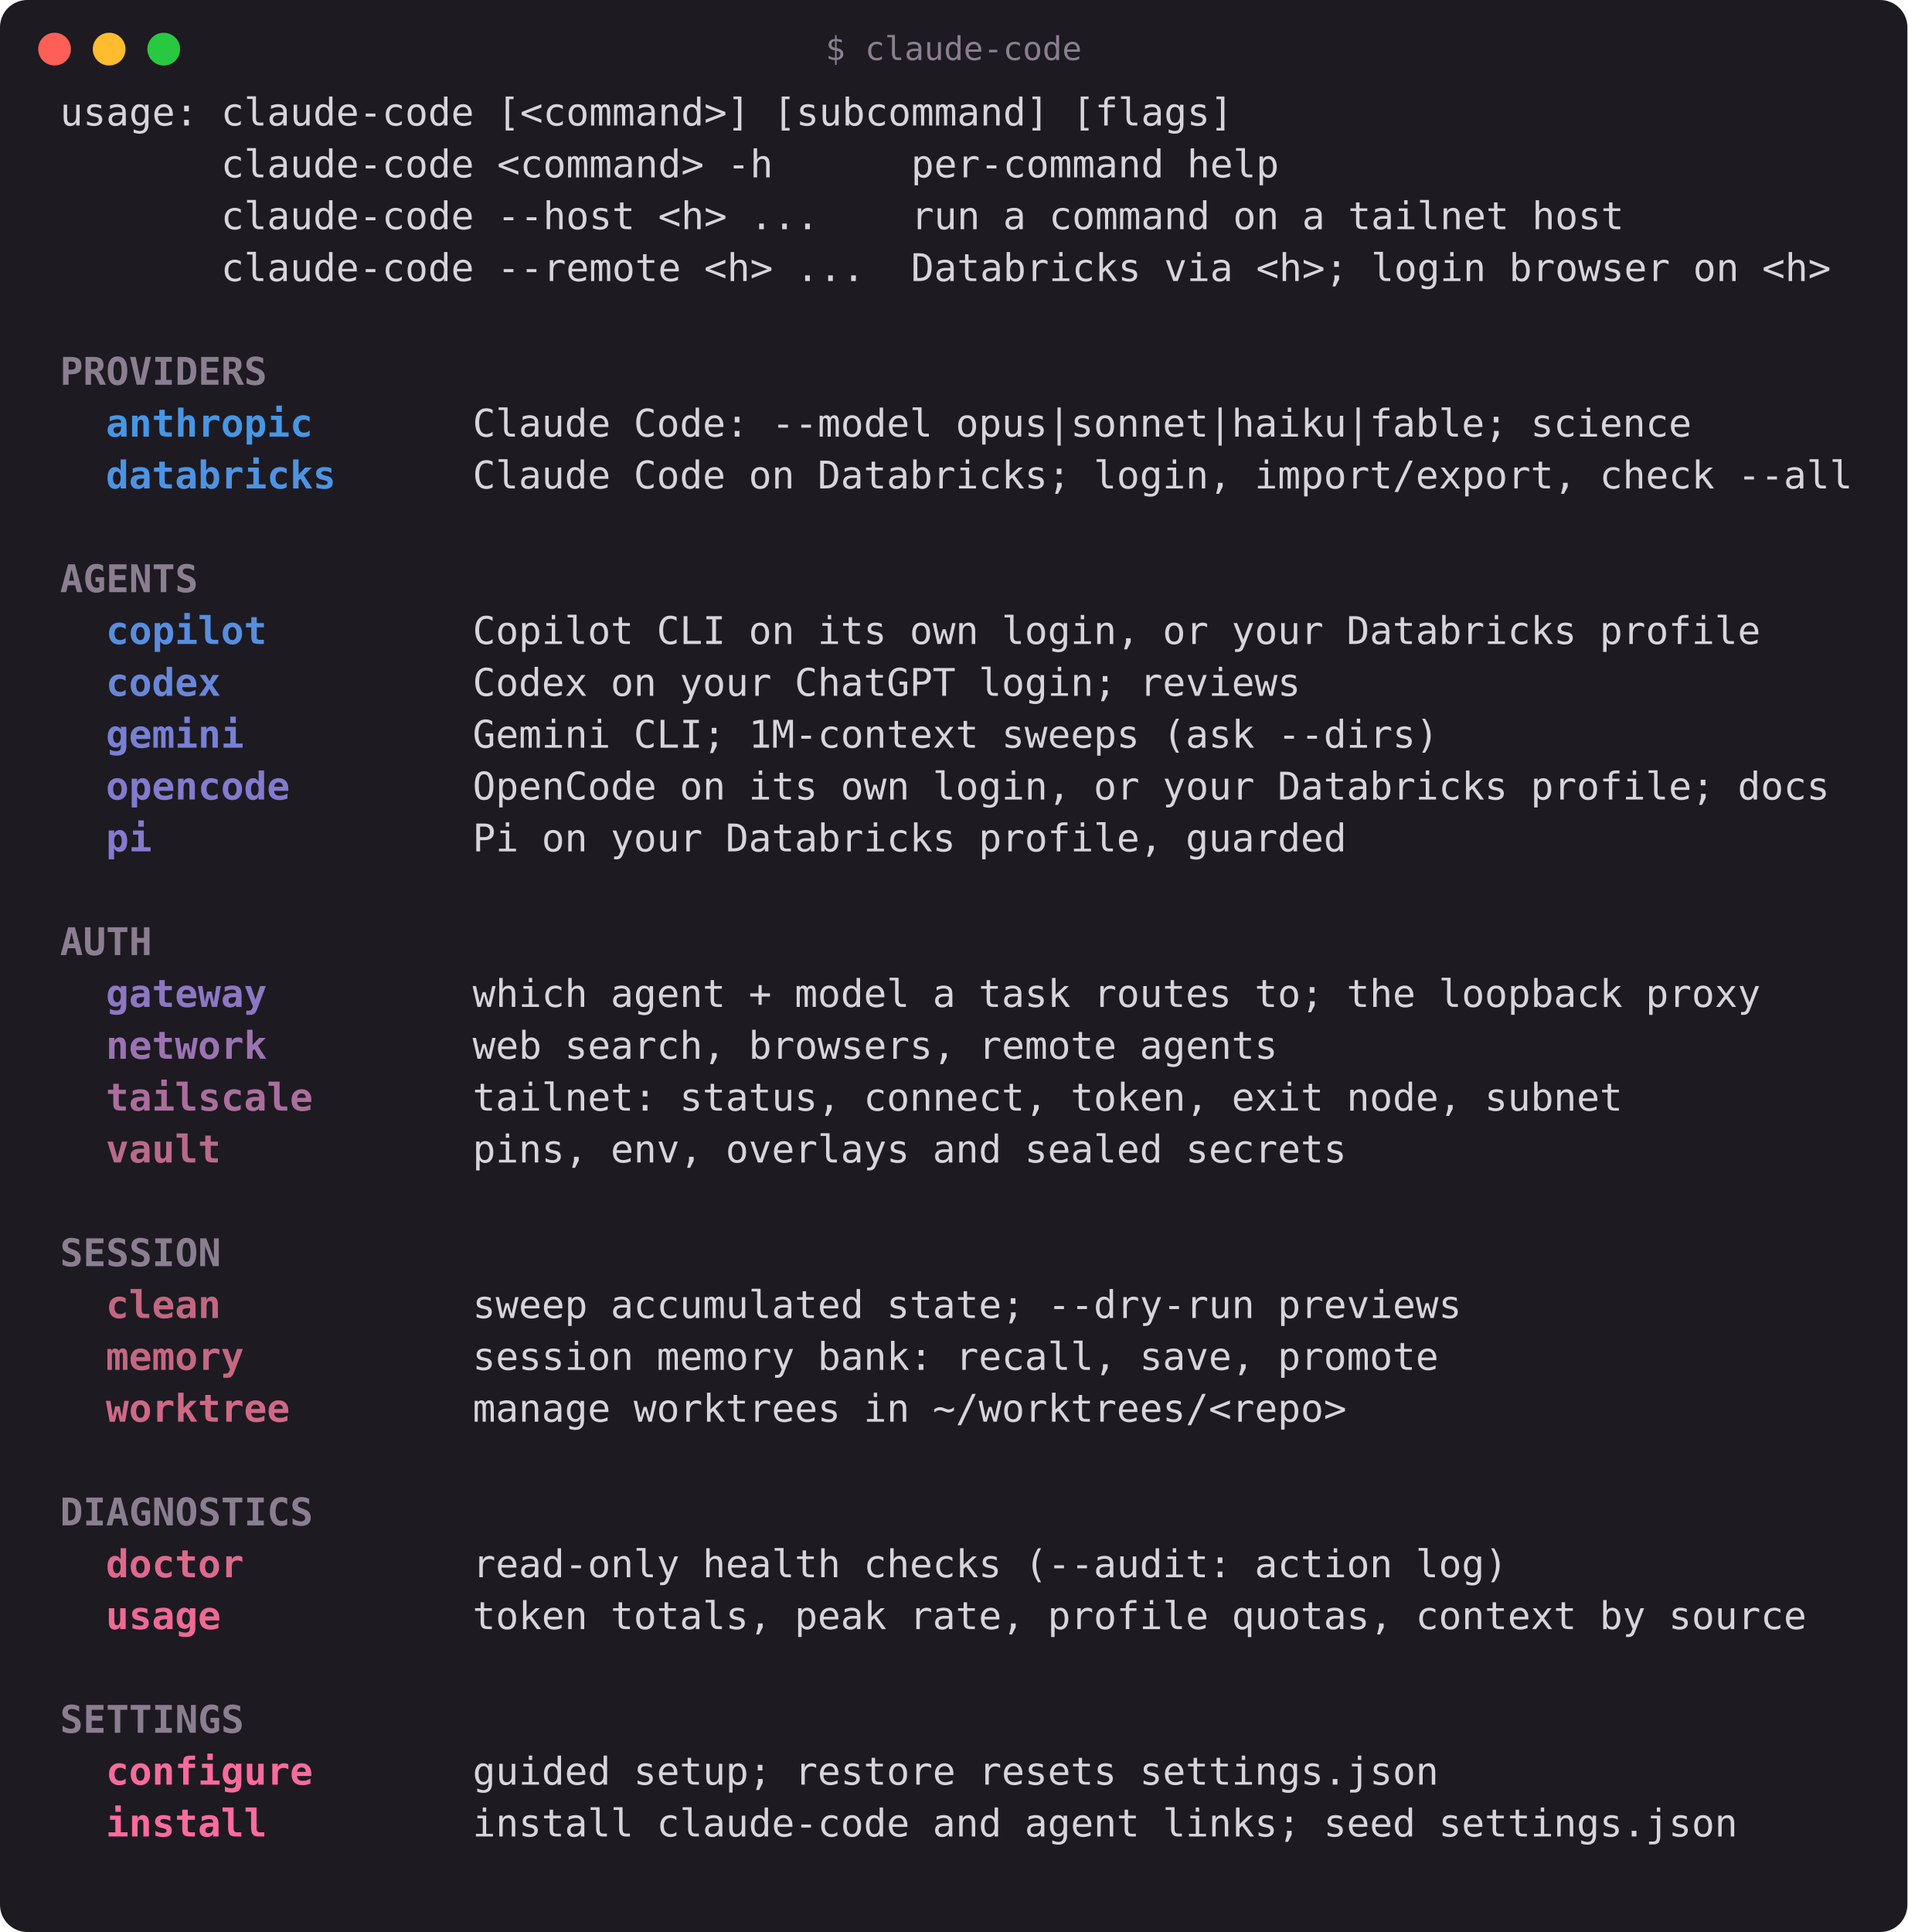
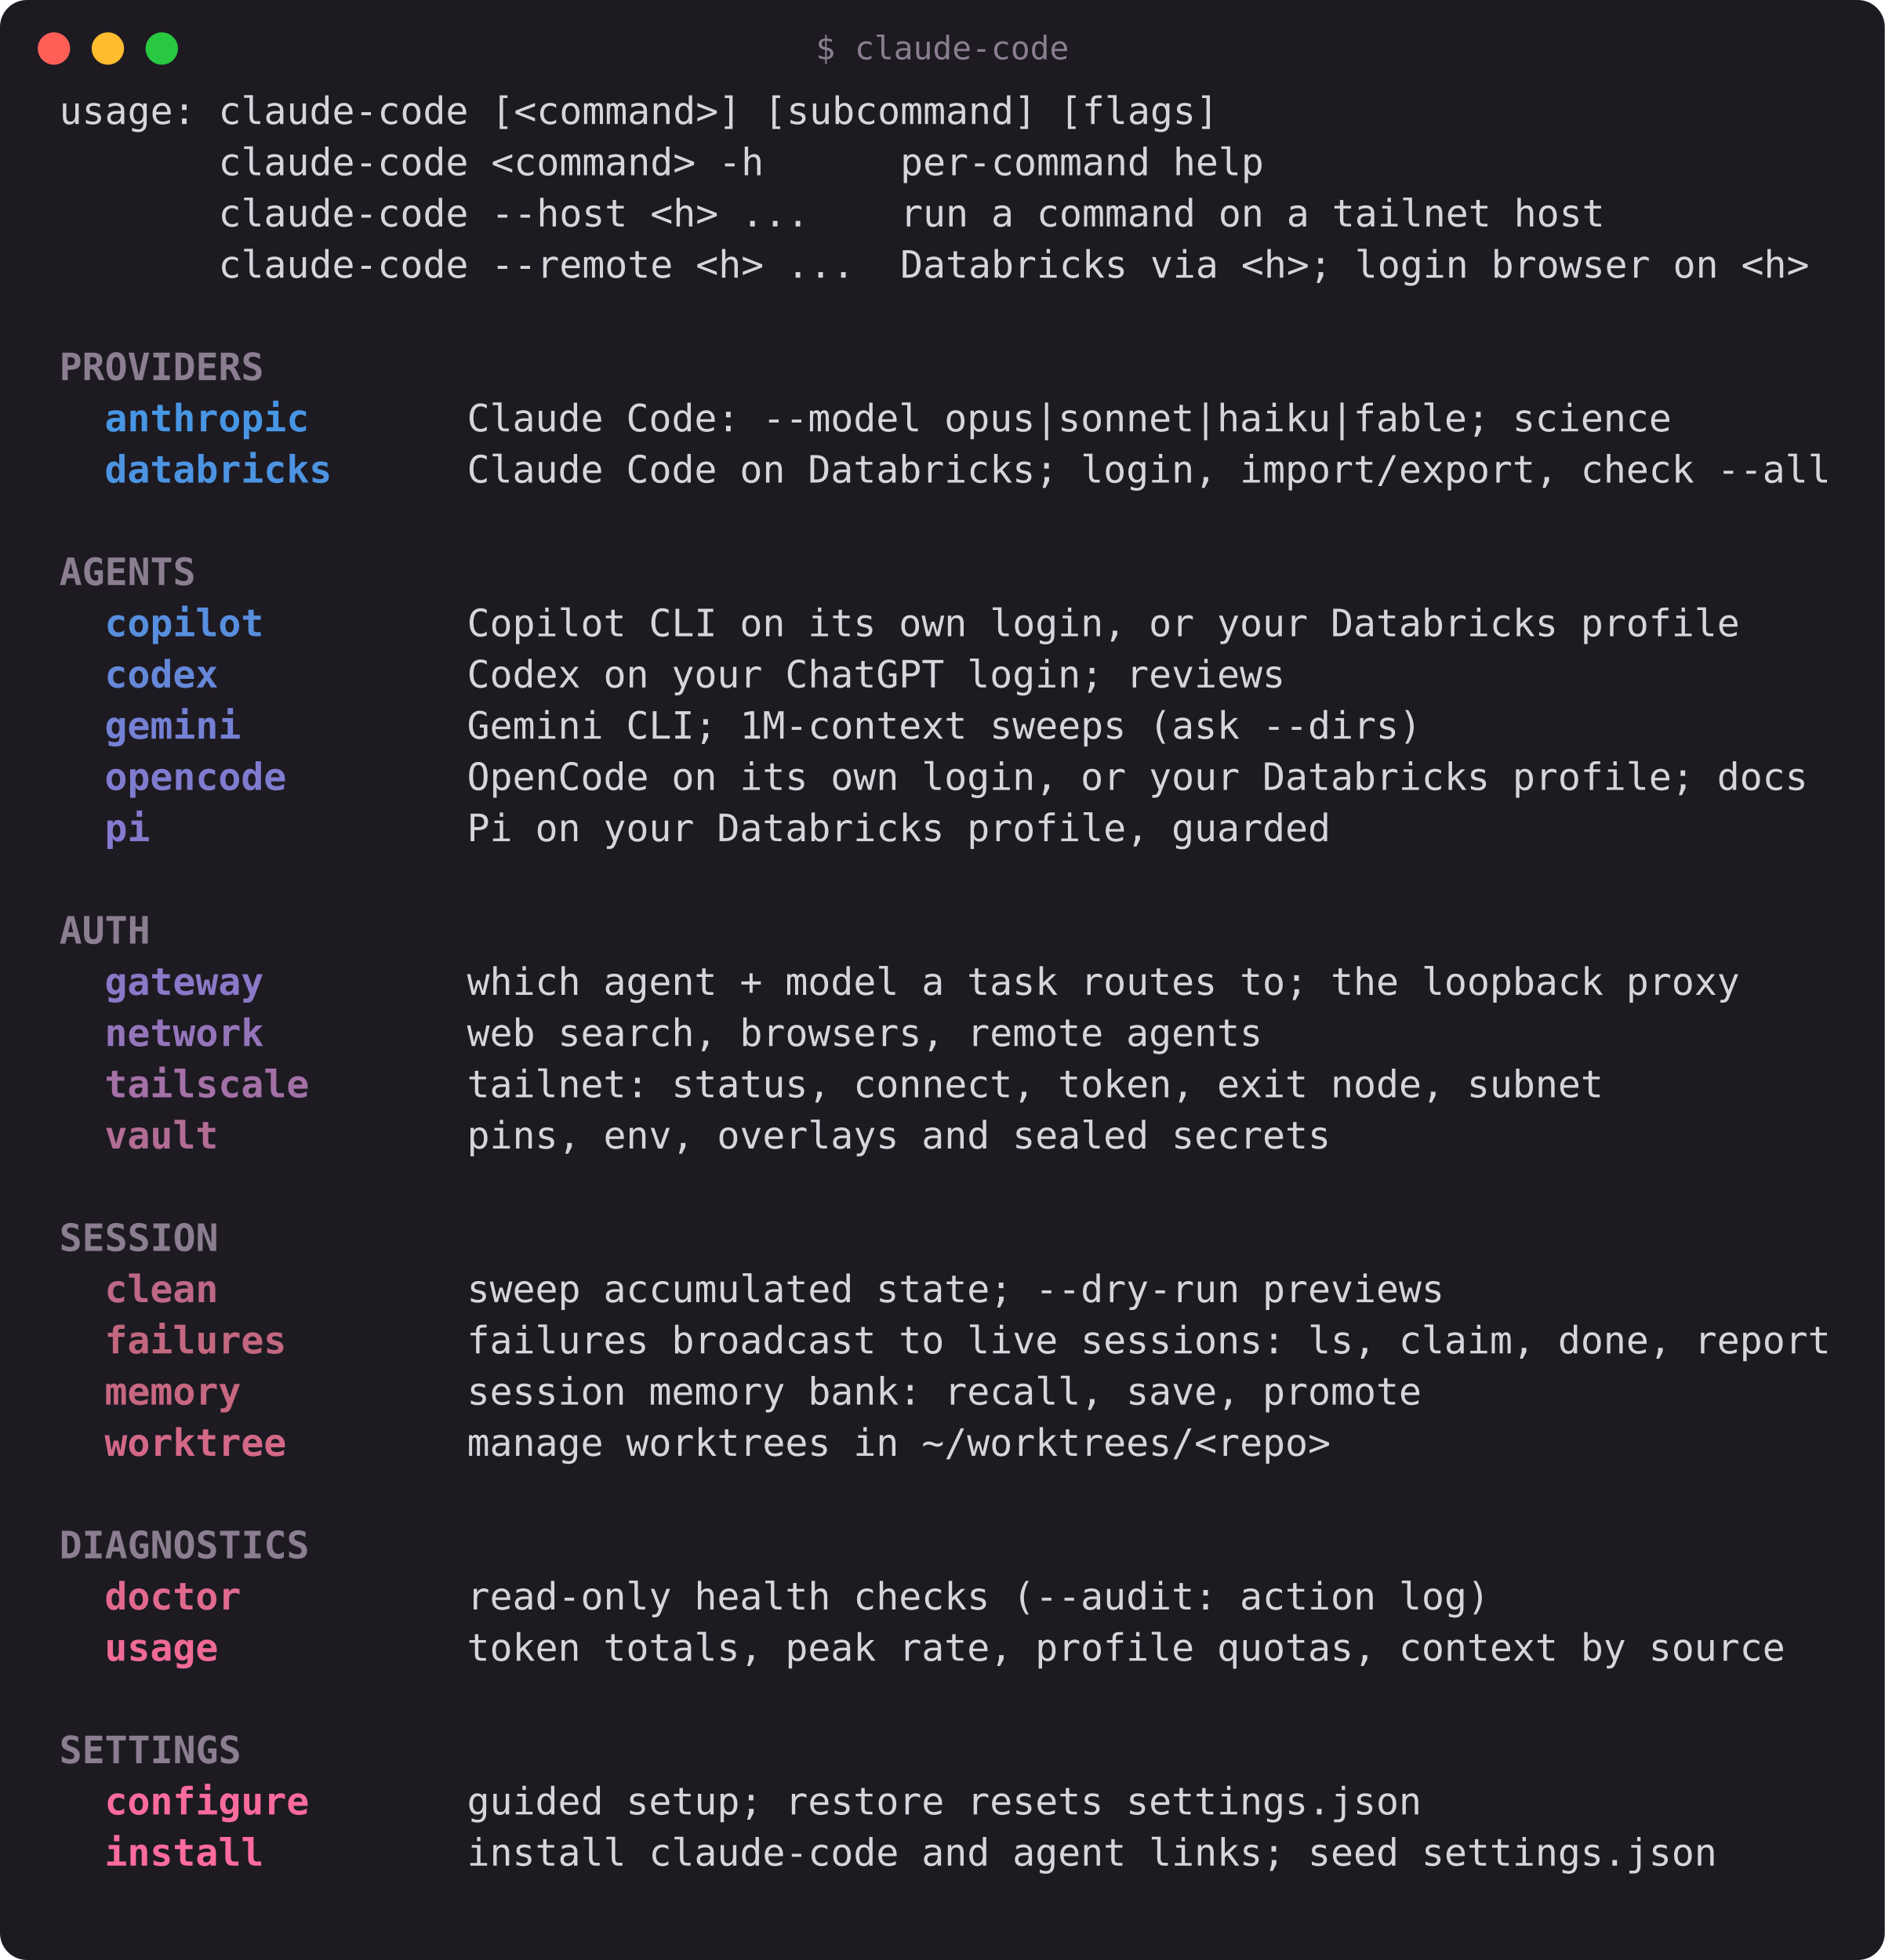
- <svg xmlns="http://www.w3.org/2000/svg" width="699" height="708" viewBox="0 0 699 708" role="img" aria-label="claude-code help menu">
-   <rect width="699" height="708" rx="10" fill="#1d1a22" />
+ <svg xmlns="http://www.w3.org/2000/svg" width="699" height="727" viewBox="0 0 699 727" role="img" aria-label="claude-code help menu">
+   <rect width="699" height="727" rx="10" fill="#1d1a22" />
  <circle cx="20" cy="18" r="6" fill="#ff5f57" />
  <circle cx="40" cy="18" r="6" fill="#febc2e" />
  <circle cx="60" cy="18" r="6" fill="#28c840" />
  <text x="349.5" y="22" fill="#8a7e90" font-family="ui-monospace,SFMono-Regular,Menlo,Consolas,monospace" font-size="12" text-anchor="middle">$ claude-code</text>
  <g font-family="ui-monospace,SFMono-Regular,Menlo,Consolas,monospace" font-size="14" xml:space="preserve">
    <text x="22.0" y="46" fill="#d7d4dc">usage: claude-code [&lt;command&gt;] [subcommand] [flags]</text>
    <text x="22.0" y="65" fill="#d7d4dc">       claude-code &lt;command&gt; -h      per-command help</text>
    <text x="22.0" y="84" fill="#d7d4dc">       claude-code --host &lt;h&gt; ...    run a command on a tailnet host</text>
    <text x="22.0" y="103" fill="#d7d4dc">       claude-code --remote &lt;h&gt; ...  Databricks via &lt;h&gt;; login browser on &lt;h&gt;</text>
    <text x="22.0" y="141" fill="#8a7e90" font-weight="bold">PROVIDERS</text>
    <text x="22.0" y="160" fill="#d7d4dc">  </text>
    <text x="38.8" y="160" fill="#4796e4" font-weight="bold">anthropic       </text>
    <text x="173.2" y="160" fill="#d7d4dc">Claude Code: --model opus|sonnet|haiku|fable; science</text>
    <text x="22.0" y="179" fill="#d7d4dc">  </text>
    <text x="38.8" y="179" fill="#4c94e2" font-weight="bold">databricks      </text>
    <text x="173.2" y="179" fill="#d7d4dc">Claude Code on Databricks; login, import/export, check --all</text>
    <text x="22.0" y="217" fill="#8a7e90" font-weight="bold">AGENTS</text>
    <text x="22.0" y="236" fill="#d7d4dc">  </text>
-     <text x="38.8" y="236" fill="#588ede" font-weight="bold">copilot         </text>
+     <text x="38.8" y="236" fill="#578fde" font-weight="bold">copilot         </text>
    <text x="173.2" y="236" fill="#d7d4dc">Copilot CLI on its own login, or your Databricks profile</text>
    <text x="22.0" y="255" fill="#d7d4dc">  </text>
-     <text x="38.8" y="255" fill="#6887d8" font-weight="bold">codex           </text>
+     <text x="38.8" y="255" fill="#6588d9" font-weight="bold">codex           </text>
    <text x="173.2" y="255" fill="#d7d4dc">Codex on your ChatGPT login; reviews</text>
    <text x="22.0" y="274" fill="#d7d4dc">  </text>
-     <text x="38.8" y="274" fill="#7780d3" font-weight="bold">gemini          </text>
+     <text x="38.8" y="274" fill="#7481d4" font-weight="bold">gemini          </text>
    <text x="173.2" y="274" fill="#d7d4dc">Gemini CLI; 1M-context sweeps (ask --dirs)</text>
    <text x="22.0" y="293" fill="#d7d4dc">  </text>
-     <text x="38.8" y="293" fill="#827bcf" font-weight="bold">opencode        </text>
+     <text x="38.8" y="293" fill="#7f7cd0" font-weight="bold">opencode        </text>
    <text x="173.2" y="293" fill="#d7d4dc">OpenCode on its own login, or your Databricks profile; docs</text>
    <text x="22.0" y="312" fill="#d7d4dc">  </text>
-     <text x="38.8" y="312" fill="#857acd" font-weight="bold">pi              </text>
+     <text x="38.8" y="312" fill="#847ace" font-weight="bold">pi              </text>
    <text x="173.2" y="312" fill="#d7d4dc">Pi on your Databricks profile, guarded</text>
    <text x="22.0" y="350" fill="#8a7e90" font-weight="bold">AUTH</text>
    <text x="22.0" y="369" fill="#d7d4dc">  </text>
-     <text x="38.8" y="369" fill="#8d77c3" font-weight="bold">gateway         </text>
+     <text x="38.8" y="369" fill="#8979c8" font-weight="bold">gateway         </text>
    <text x="173.2" y="369" fill="#d7d4dc">which agent + model a task routes to; the loopback proxy</text>
    <text x="22.0" y="388" fill="#d7d4dc">  </text>
-     <text x="38.8" y="388" fill="#9b73b1" font-weight="bold">network         </text>
+     <text x="38.8" y="388" fill="#9475ba" font-weight="bold">network         </text>
    <text x="173.2" y="388" fill="#d7d4dc">web search, browsers, remote agents</text>
    <text x="22.0" y="407" fill="#d7d4dc">  </text>
-     <text x="38.8" y="407" fill="#ac6e9c" font-weight="bold">tailscale       </text>
+     <text x="38.8" y="407" fill="#a471a7" font-weight="bold">tailscale       </text>
    <text x="173.2" y="407" fill="#d7d4dc">tailnet: status, connect, token, exit node, subnet</text>
    <text x="22.0" y="426" fill="#d7d4dc">  </text>
-     <text x="38.8" y="426" fill="#ba6a8a" font-weight="bold">vault           </text>
+     <text x="38.8" y="426" fill="#b36c93" font-weight="bold">vault           </text>
    <text x="173.2" y="426" fill="#d7d4dc">pins, env, overlays and sealed secrets</text>
    <text x="22.0" y="464" fill="#8a7e90" font-weight="bold">SESSION</text>
    <text x="22.0" y="483" fill="#d7d4dc">  </text>
-     <text x="38.8" y="483" fill="#c26780" font-weight="bold">clean           </text>
+     <text x="38.8" y="483" fill="#be6885" font-weight="bold">clean           </text>
    <text x="173.2" y="483" fill="#d7d4dc">sweep accumulated state; --dry-run previews</text>
    <text x="22.0" y="502" fill="#d7d4dc">  </text>
-     <text x="38.8" y="502" fill="#c56780" font-weight="bold">memory          </text>
-     <text x="173.2" y="502" fill="#d7d4dc">session memory bank: recall, save, promote</text>
+     <text x="38.8" y="502" fill="#c3677f" font-weight="bold">failures        </text>
+     <text x="173.2" y="502" fill="#d7d4dc">failures broadcast to live sessions: ls, claim, done, report</text>
    <text x="22.0" y="521" fill="#d7d4dc">  </text>
-     <text x="38.8" y="521" fill="#d06885" font-weight="bold">worktree        </text>
-     <text x="173.2" y="521" fill="#d7d4dc">manage worktrees in ~/worktrees/&lt;repo&gt;</text>
-     <text x="22.0" y="559" fill="#8a7e90" font-weight="bold">DIAGNOSTICS</text>
-     <text x="22.0" y="578" fill="#d7d4dc">  </text>
-     <text x="38.8" y="578" fill="#de698d" font-weight="bold">doctor          </text>
-     <text x="173.2" y="578" fill="#d7d4dc">read-only health checks (--audit: action log)</text>
+     <text x="38.8" y="521" fill="#c76781" font-weight="bold">memory          </text>
+     <text x="173.2" y="521" fill="#d7d4dc">session memory bank: recall, save, promote</text>
+     <text x="22.0" y="540" fill="#d7d4dc">  </text>
+     <text x="38.8" y="540" fill="#d36887" font-weight="bold">worktree        </text>
+     <text x="173.2" y="540" fill="#d7d4dc">manage worktrees in ~/worktrees/&lt;repo&gt;</text>
+     <text x="22.0" y="578" fill="#8a7e90" font-weight="bold">DIAGNOSTICS</text>
    <text x="22.0" y="597" fill="#d7d4dc">  </text>
-     <text x="38.8" y="597" fill="#ee6a94" font-weight="bold">usage           </text>
-     <text x="173.2" y="597" fill="#d7d4dc">token totals, peak rate, profile quotas, context by source</text>
-     <text x="22.0" y="635" fill="#8a7e90" font-weight="bold">SETTINGS</text>
-     <text x="22.0" y="654" fill="#d7d4dc">  </text>
-     <text x="38.8" y="654" fill="#fa6b9b" font-weight="bold">configure       </text>
-     <text x="173.2" y="654" fill="#d7d4dc">guided setup; restore resets settings.json</text>
+     <text x="38.8" y="597" fill="#e1698e" font-weight="bold">doctor          </text>
+     <text x="173.2" y="597" fill="#d7d4dc">read-only health checks (--audit: action log)</text>
+     <text x="22.0" y="616" fill="#d7d4dc">  </text>
+     <text x="38.8" y="616" fill="#ef6a95" font-weight="bold">usage           </text>
+     <text x="173.2" y="616" fill="#d7d4dc">token totals, peak rate, profile quotas, context by source</text>
+     <text x="22.0" y="654" fill="#8a7e90" font-weight="bold">SETTINGS</text>
    <text x="22.0" y="673" fill="#d7d4dc">  </text>
-     <text x="38.8" y="673" fill="#ff6b9d" font-weight="bold">install         </text>
-     <text x="173.2" y="673" fill="#d7d4dc">install claude-code and agent links; seed settings.json</text>
+     <text x="38.8" y="673" fill="#fb6b9b" font-weight="bold">configure       </text>
+     <text x="173.2" y="673" fill="#d7d4dc">guided setup; restore resets settings.json</text>
+     <text x="22.0" y="692" fill="#d7d4dc">  </text>
+     <text x="38.8" y="692" fill="#ff6b9d" font-weight="bold">install         </text>
+     <text x="173.2" y="692" fill="#d7d4dc">install claude-code and agent links; seed settings.json</text>
  </g>
</svg>
